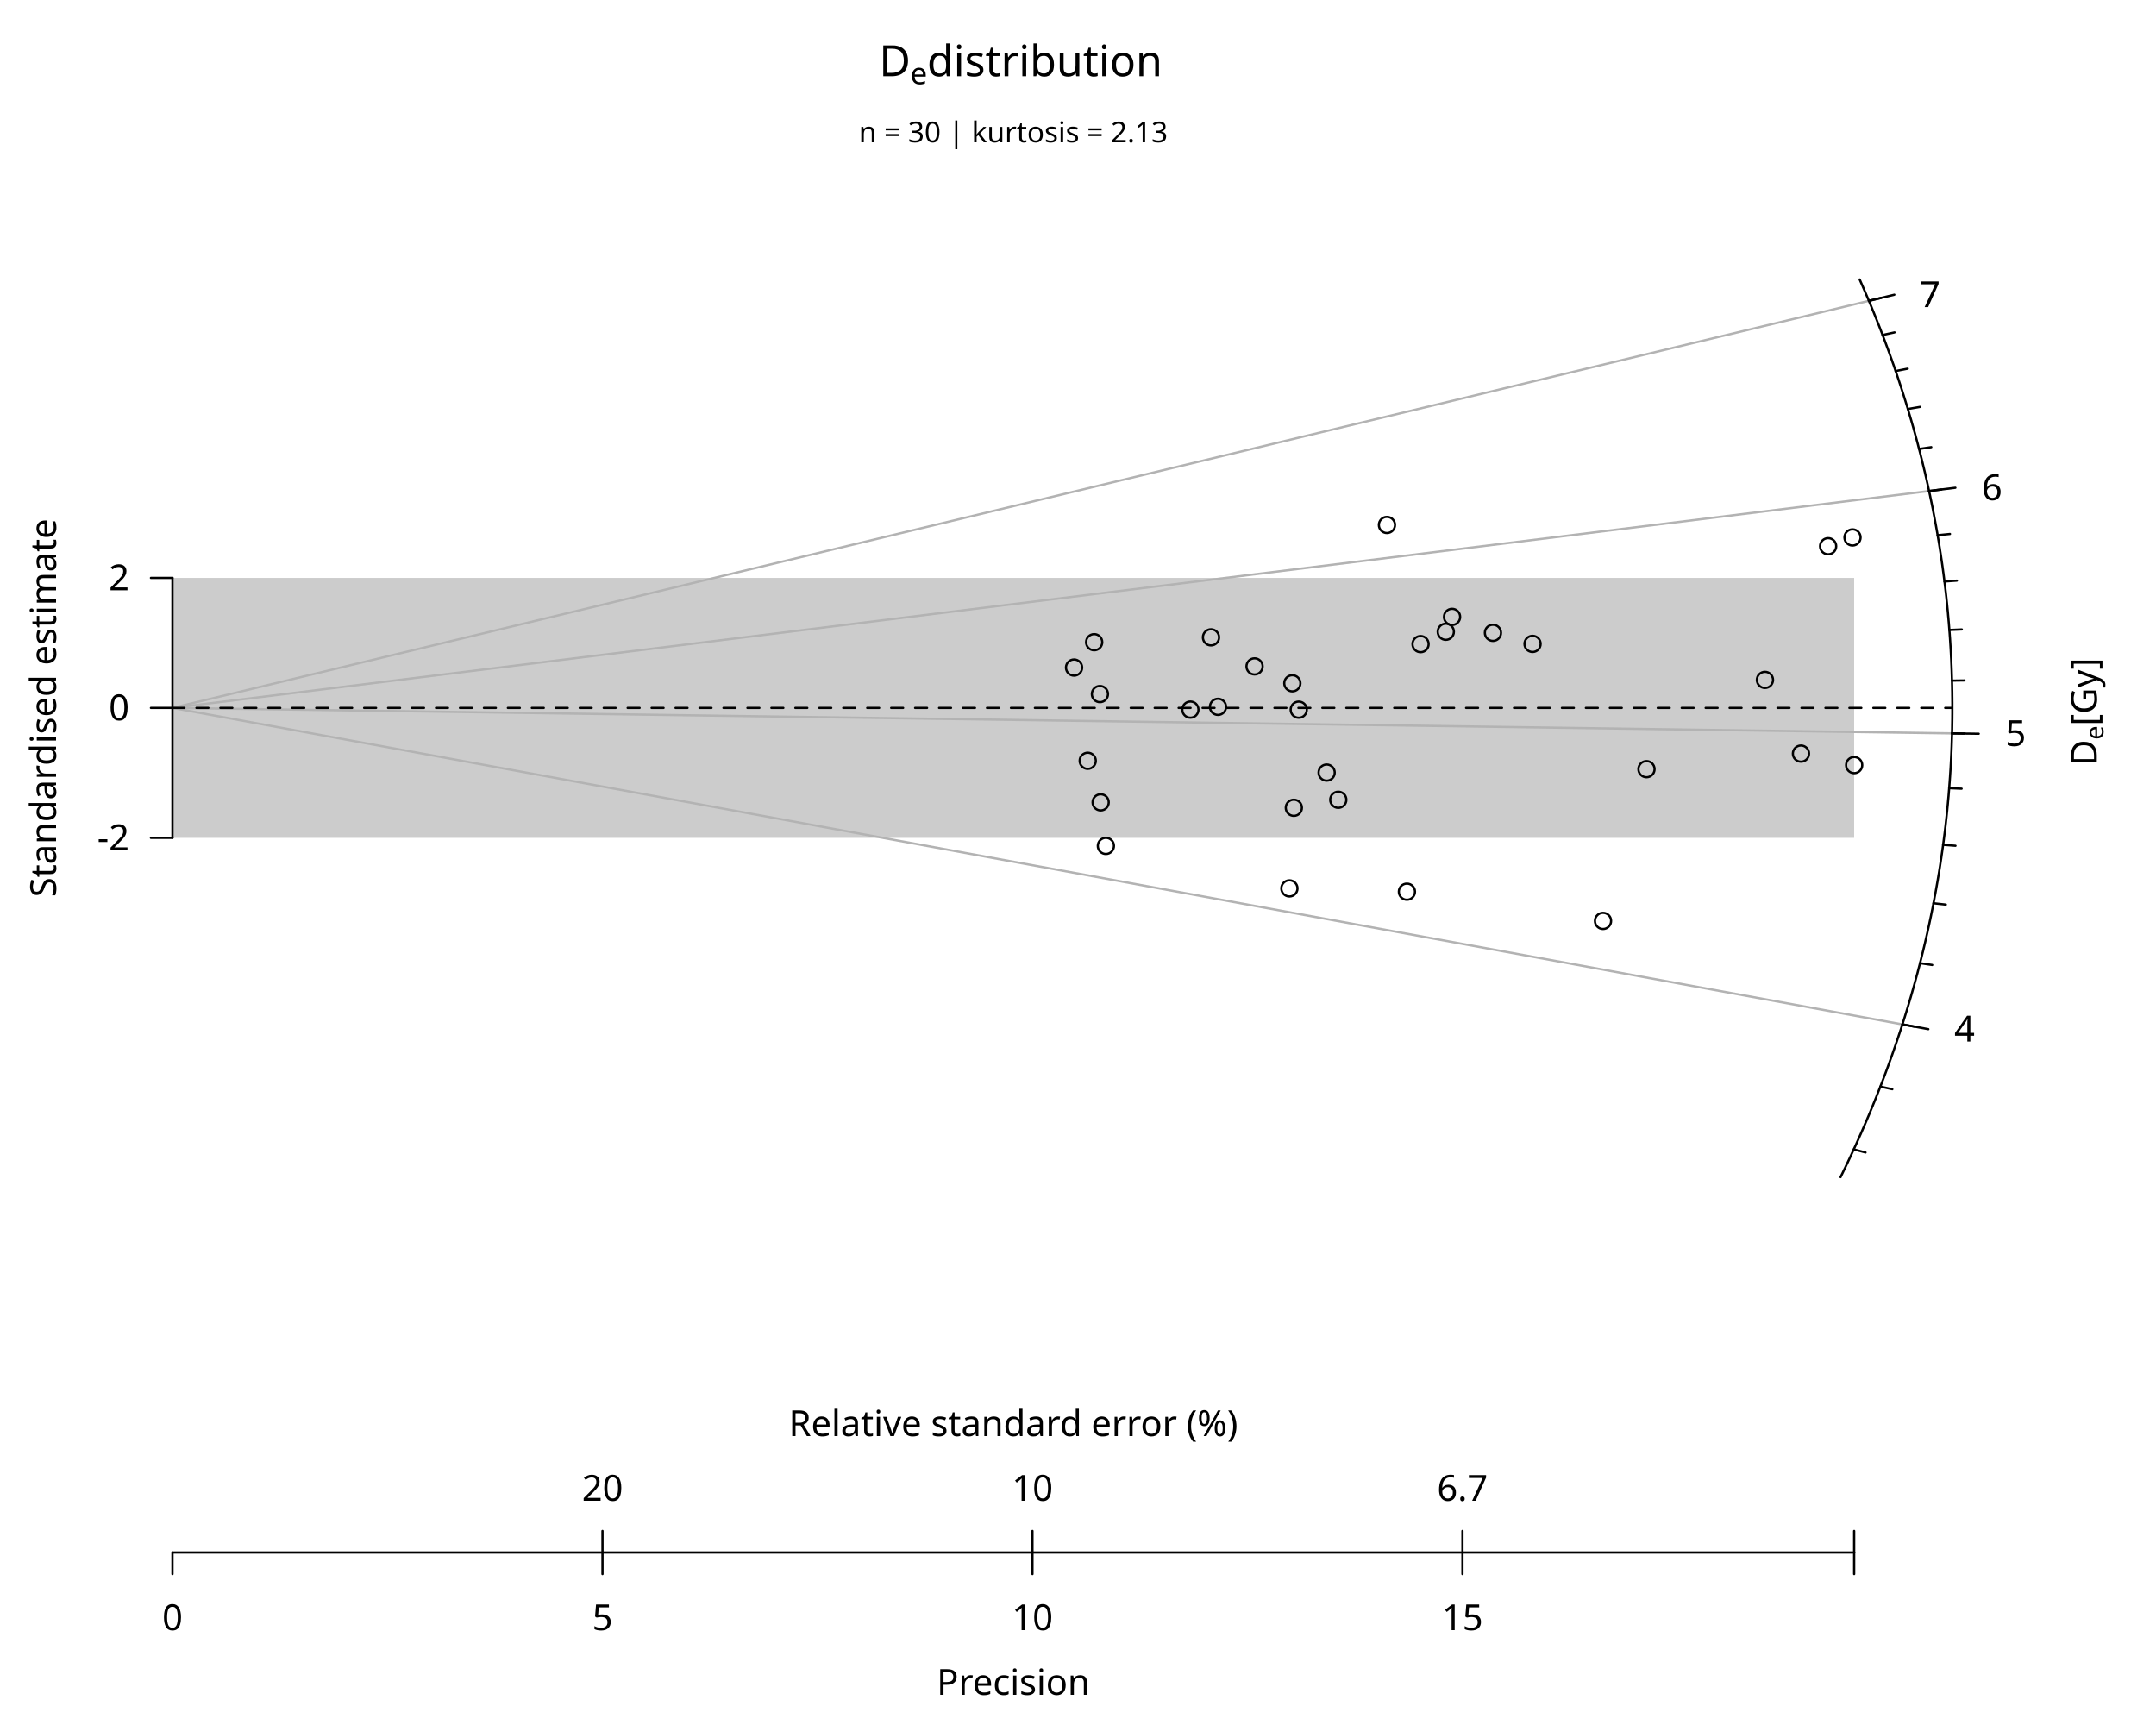
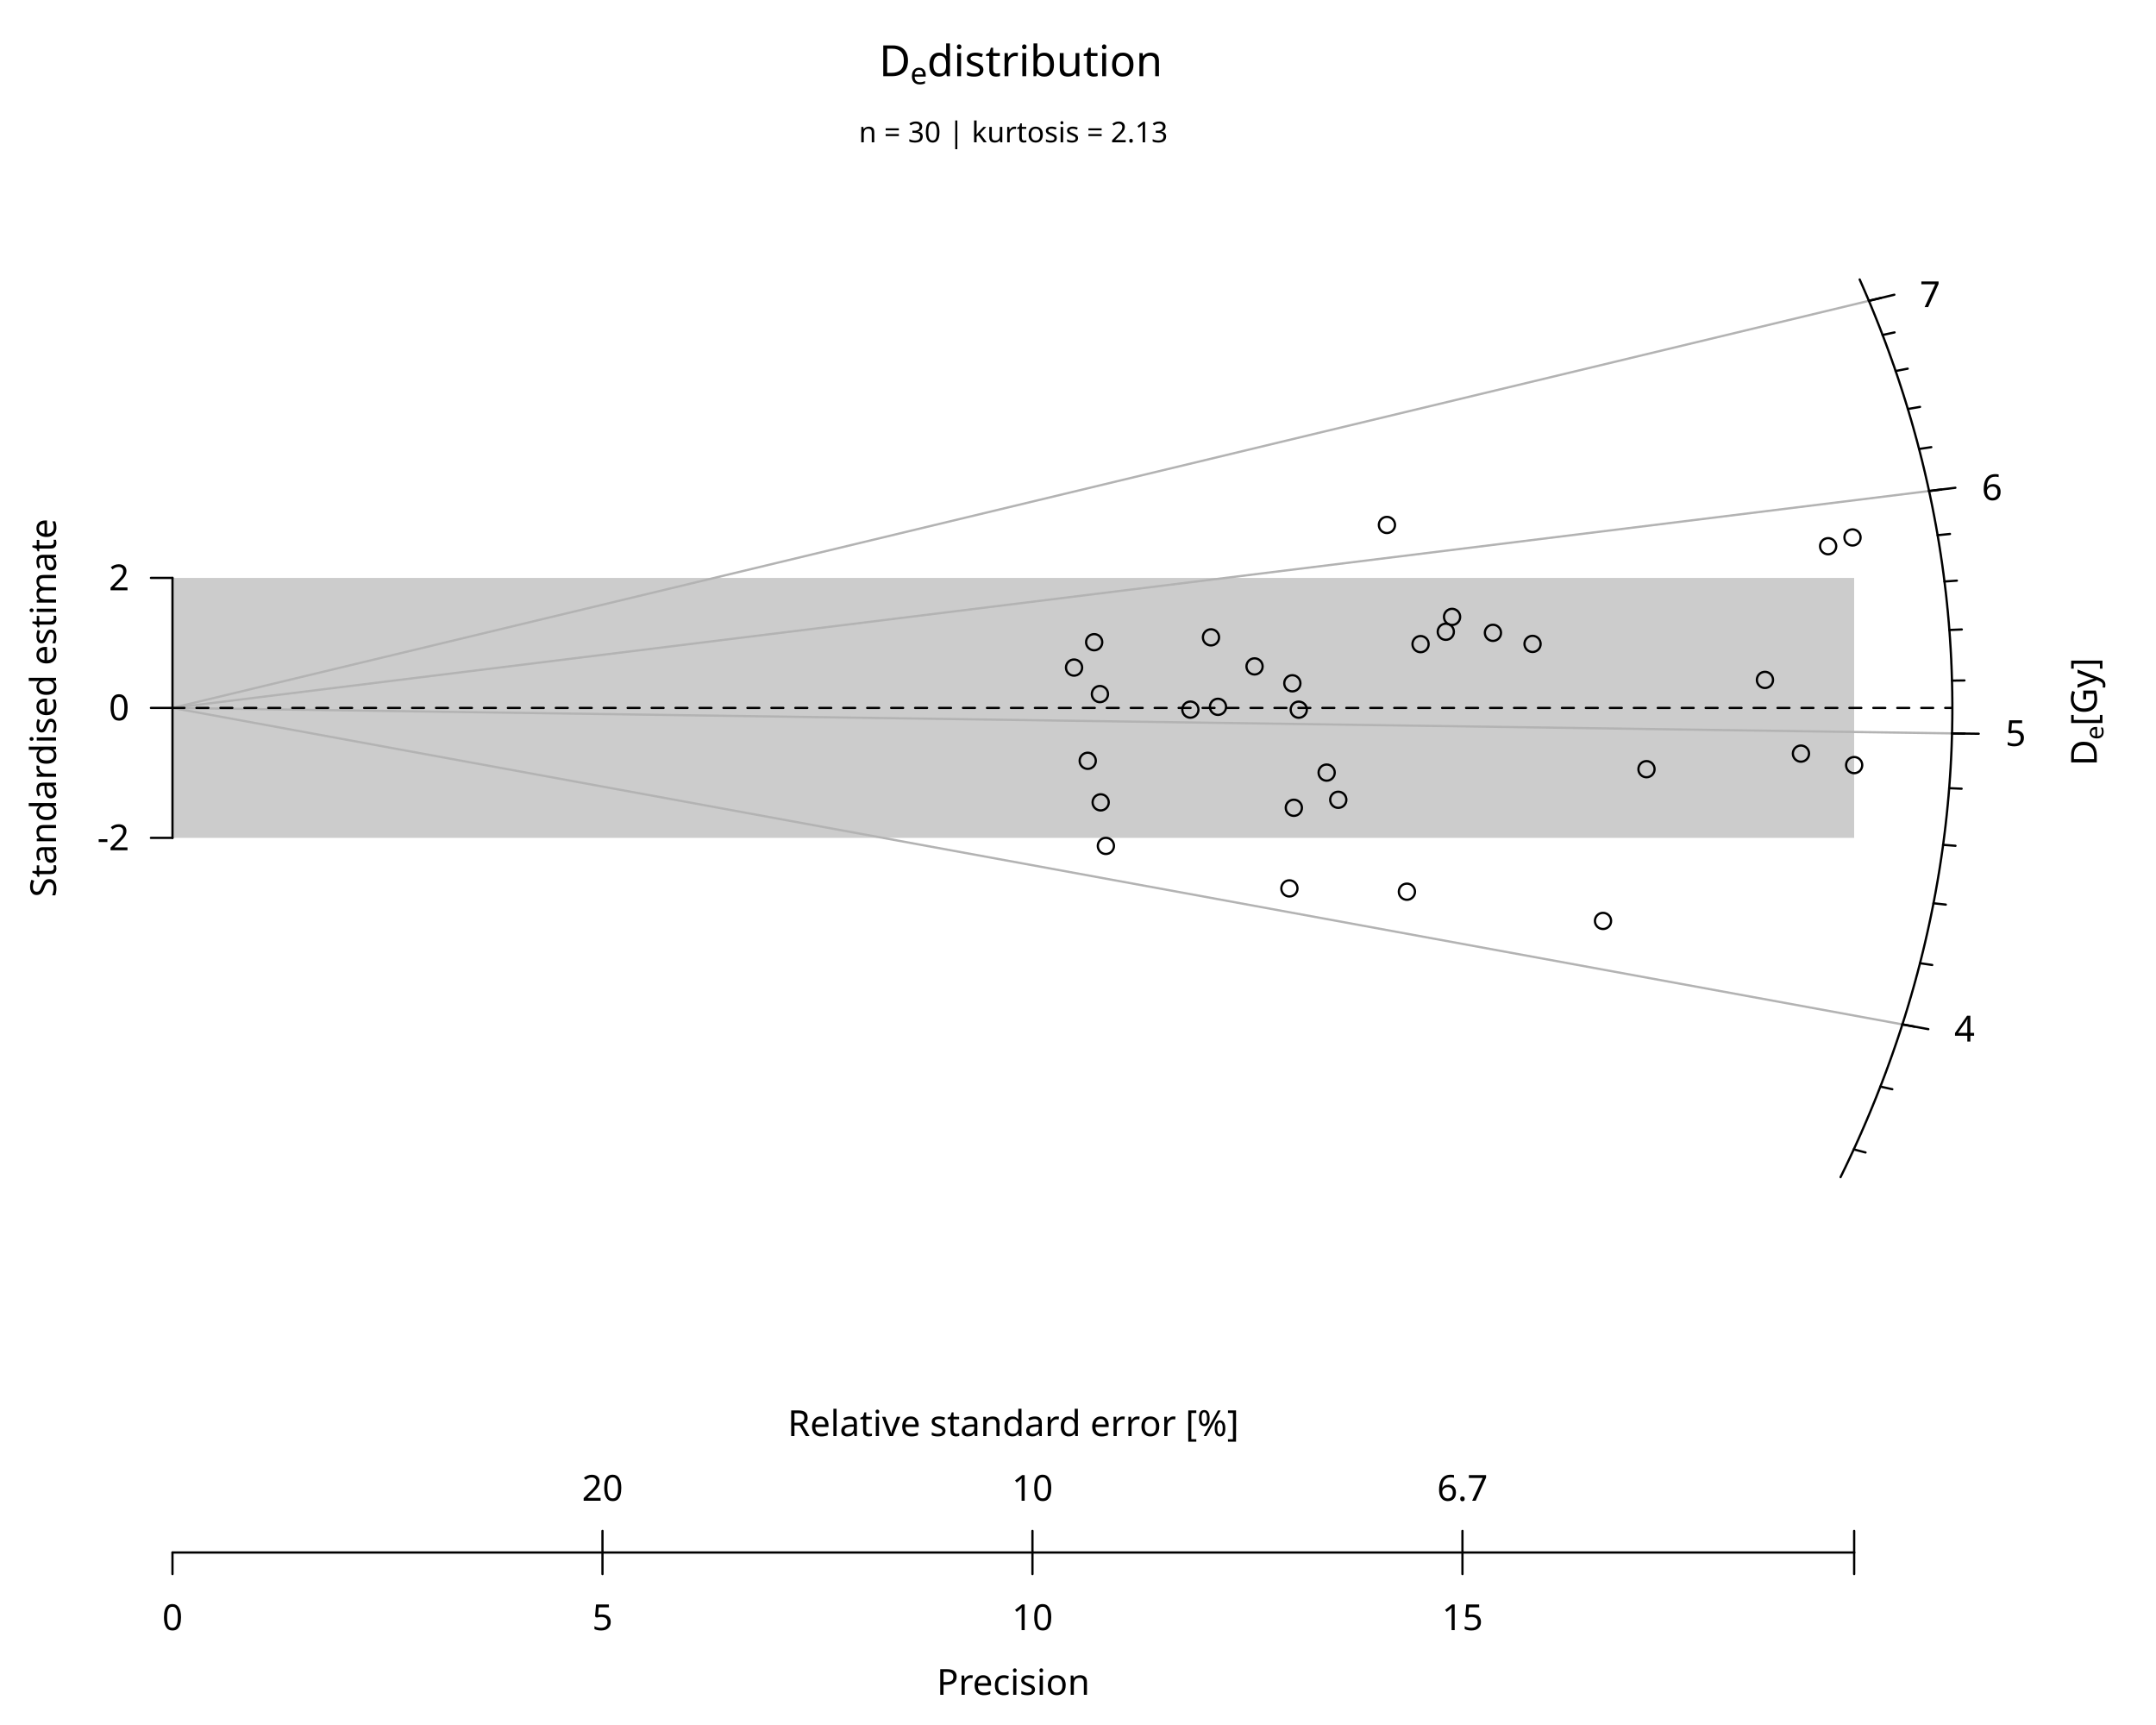
<svg xmlns="http://www.w3.org/2000/svg" class="svglite" data-engine-version="2.0" width="720.00pt" height="576.00pt" viewBox="0 0 720.00 576.00">
  <defs>
    <style type="text/css">
    .svglite line, .svglite polyline, .svglite polygon, .svglite path, .svglite rect, .svglite circle {
      fill: none;
      stroke: #000000;
      stroke-linecap: round;
      stroke-linejoin: round;
      stroke-miterlimit: 10.00;
    }
  </style>
  </defs>
  <rect width="100%" height="100%" style="stroke: none; fill: #FFFFFF;" />
  <defs>
    <clipPath id="cpMC4wMHw3MjAuMDB8MC4wMHw1NzYuMDA=">
      <rect x="0.00" y="0.00" width="720.00" height="576.00" />
    </clipPath>
  </defs>
  <g clip-path="url(#cpMC4wMHw3MjAuMDB8MC4wMHw1NzYuMDA=)">
    <text transform="translate(18.72,236.38) rotate(-90)" text-anchor="middle" style="font-size: 12.00px; font-family: sans;" textLength="119.42px" lengthAdjust="spacingAndGlyphs">Standardised estimate</text>
    <polygon points="57.60,279.78 57.60,192.97 619.20,192.97 619.20,279.78 " style="stroke-width: 0.75; stroke: none; fill: #CCCCCC;" />
    <polyline points="57.60,236.38 635.30,342.06 " style="stroke-width: 0.75; stroke: #B3B3B3;" />
    <polyline points="57.60,236.38 651.89,244.89 " style="stroke-width: 0.75; stroke: #B3B3B3;" />
    <polyline points="57.60,236.38 644.21,163.96 " style="stroke-width: 0.75; stroke: #B3B3B3;" />
    <polyline points="57.60,236.38 624.12,100.45 " style="stroke-width: 0.75; stroke: #B3B3B3;" />
    <polyline points="57.60,236.38 651.99,236.38 " style="stroke-width: 0.75; stroke-dasharray: 4.00,4.00;" />
    <polygon points="614.66,393.06 614.91,392.53 615.17,392.01 615.43,391.48 615.68,390.95 615.94,390.42 616.20,389.90 616.45,389.37 616.70,388.84 616.96,388.30 617.21,387.77 617.46,387.24 617.71,386.71 617.96,386.17 618.21,385.64 618.46,385.10 618.71,384.57 618.96,384.03 619.20,383.49 619.45,382.96 619.70,382.42 619.94,381.88 620.18,381.34 620.43,380.80 620.67,380.26 620.91,379.71 621.15,379.17 621.40,378.63 621.64,378.08 621.87,377.54 622.11,376.99 622.35,376.44 622.59,375.90 622.82,375.35 623.06,374.80 623.30,374.25 623.53,373.70 623.76,373.15 624.00,372.60 624.23,372.05 624.46,371.50 624.69,370.94 624.92,370.39 625.15,369.83 625.38,369.28 625.60,368.72 625.83,368.17 626.06,367.61 626.28,367.05 626.51,366.49 626.73,365.93 626.95,365.37 627.17,364.81 627.39,364.25 627.61,363.69 627.83,363.13 628.05,362.56 628.27,362.00 628.49,361.44 628.70,360.87 628.92,360.30 629.13,359.74 629.35,359.17 629.56,358.60 629.77,358.04 629.98,357.47 630.19,356.90 630.40,356.33 630.61,355.76 630.82,355.18 631.03,354.61 631.23,354.04 631.44,353.47 631.64,352.89 631.85,352.32 632.05,351.74 632.25,351.17 632.45,350.59 632.65,350.01 632.85,349.44 633.05,348.86 633.25,348.28 633.45,347.70 633.64,347.12 633.84,346.54 634.03,345.96 634.22,345.38 634.42,344.79 634.61,344.21 634.80,343.63 634.99,343.04 635.18,342.46 635.36,341.87 635.55,341.29 635.74,340.70 635.92,340.12 636.11,339.53 636.29,338.94 636.47,338.35 636.65,337.76 636.83,337.17 637.01,336.58 637.19,335.99 637.37,335.40 637.54,334.81 637.72,334.22 637.89,333.62 638.07,333.03 638.24,332.44 638.41,331.84 638.58,331.25 638.75,330.65 638.92,330.05 639.09,329.46 639.26,328.86 639.42,328.26 639.59,327.66 639.75,327.07 639.91,326.47 640.07,325.87 640.24,325.27 640.40,324.67 640.55,324.07 640.71,323.46 640.87,322.86 641.03,322.26 641.18,321.66 641.33,321.05 641.49,320.45 641.64,319.84 641.79,319.24 641.94,318.63 642.09,318.03 642.24,317.42 642.38,316.81 642.53,316.21 642.67,315.60 642.82,314.99 642.96,314.38 643.10,313.77 643.24,313.16 643.38,312.55 643.52,311.94 643.66,311.33 643.79,310.72 643.93,310.11 644.06,309.50 644.20,308.89 644.33,308.27 644.46,307.66 644.59,307.05 644.72,306.43 644.85,305.82 644.97,305.20 645.10,304.59 645.22,303.97 645.35,303.35 645.47,302.74 645.59,302.12 645.71,301.50 645.83,300.89 645.95,300.27 646.06,299.65 646.18,299.03 646.30,298.41 646.41,297.79 646.52,297.17 646.63,296.55 646.74,295.93 646.85,295.31 646.96,294.69 647.07,294.07 647.17,293.45 647.28,292.82 647.38,292.20 647.49,291.58 647.59,290.95 647.69,290.33 647.79,289.71 647.89,289.08 647.98,288.46 648.08,287.83 648.17,287.21 648.27,286.58 648.36,285.96 648.45,285.33 648.54,284.71 648.63,284.08 648.72,283.45 648.81,282.82 648.89,282.20 648.98,281.57 649.06,280.94 649.14,280.31 649.22,279.69 649.30,279.06 649.38,278.43 649.46,277.80 649.54,277.17 649.61,276.54 649.69,275.91 649.76,275.28 649.83,274.65 649.90,274.02 649.97,273.39 650.04,272.76 650.11,272.12 650.17,271.49 650.24,270.86 650.30,270.23 650.36,269.60 650.43,268.96 650.49,268.33 650.54,267.70 650.60,267.07 650.66,266.43 650.72,265.80 650.77,265.17 650.82,264.53 650.87,263.90 650.93,263.27 650.98,262.63 651.02,262.00 651.07,261.36 651.12,260.73 651.16,260.09 651.21,259.46 651.25,258.82 651.29,258.19 651.33,257.55 651.37,256.92 651.41,256.28 651.44,255.65 651.48,255.01 651.51,254.37 651.55,253.74 651.58,253.10 651.61,252.47 651.64,251.83 651.67,251.19 651.70,250.56 651.72,249.92 651.75,249.28 651.77,248.65 651.79,248.01 651.81,247.37 651.83,246.74 651.85,246.10 651.87,245.46 651.89,244.83 651.90,244.19 651.92,243.55 651.93,242.91 651.94,242.28 651.95,241.64 651.96,241.00 651.97,240.36 651.98,239.73 651.98,239.09 651.99,238.45 651.99,237.81 651.99,237.18 651.99,236.54 651.99,235.90 651.99,235.26 651.99,234.63 651.98,233.99 651.98,233.35 651.97,232.71 651.96,232.08 651.96,231.44 651.95,230.80 651.93,230.17 651.92,229.53 651.91,228.89 651.89,228.25 651.88,227.62 651.86,226.98 651.84,226.34 651.82,225.71 651.80,225.07 651.78,224.43 651.76,223.80 651.73,223.16 651.71,222.52 651.68,221.89 651.65,221.25 651.63,220.61 651.60,219.98 651.56,219.34 651.53,218.70 651.50,218.07 651.46,217.43 651.43,216.80 651.39,216.16 651.35,215.53 651.31,214.89 651.27,214.25 651.23,213.62 651.19,212.98 651.14,212.35 651.10,211.72 651.05,211.08 651.00,210.45 650.95,209.81 650.90,209.18 650.85,208.54 650.80,207.91 650.74,207.28 650.69,206.64 650.63,206.01 650.57,205.38 650.52,204.74 650.46,204.11 650.40,203.48 650.33,202.85 650.27,202.22 650.21,201.58 650.14,200.95 650.07,200.32 650.01,199.69 649.94,199.06 649.87,198.43 649.80,197.80 649.72,197.17 649.65,196.54 649.57,195.91 649.50,195.28 649.42,194.65 649.34,194.02 649.26,193.39 649.18,192.76 649.10,192.13 649.02,191.50 648.93,190.88 648.85,190.25 648.76,189.62 648.68,188.99 648.59,188.37 648.50,187.74 648.41,187.12 648.31,186.49 648.22,185.86 648.13,185.24 648.03,184.61 647.93,183.99 647.84,183.36 647.74,182.74 647.64,182.12 647.54,181.49 647.44,180.87 647.33,180.25 647.23,179.63 647.12,179.00 647.02,178.38 646.91,177.76 646.80,177.14 646.69,176.52 646.58,175.90 646.47,175.28 646.35,174.66 646.24,174.04 646.12,173.42 646.01,172.80 645.89,172.18 645.77,171.57 645.65,170.95 645.53,170.33 645.41,169.71 645.29,169.10 645.16,168.48 645.04,167.87 644.91,167.25 644.78,166.64 644.65,166.02 644.53,165.41 644.39,164.79 644.26,164.18 644.13,163.57 644.00,162.96 643.86,162.34 643.73,161.73 643.59,161.12 643.45,160.51 643.31,159.90 643.17,159.29 643.03,158.68 642.89,158.07 642.75,157.46 642.60,156.86 642.46,156.25 642.31,155.64 642.16,155.04 642.02,154.43 641.87,153.82 641.72,153.22 641.56,152.61 641.41,152.01 641.26,151.41 641.10,150.80 640.95,150.20 640.79,149.60 640.63,149.00 640.48,148.39 640.32,147.79 640.16,147.19 640.00,146.59 639.83,145.99 639.67,145.39 639.51,144.80 639.34,144.20 639.17,143.60 639.01,143.00 638.84,142.41 638.67,141.81 638.50,141.22 638.33,140.62 638.16,140.03 637.98,139.43 637.81,138.84 637.63,138.25 637.46,137.66 637.28,137.06 637.10,136.47 636.92,135.88 636.74,135.29 636.56,134.70 636.38,134.11 636.20,133.53 636.01,132.94 635.83,132.35 635.65,131.76 635.46,131.18 635.27,130.59 635.08,130.01 634.89,129.42 634.70,128.84 634.51,128.26 634.32,127.67 634.13,127.09 633.94,126.51 633.74,125.93 633.55,125.35 633.35,124.77 633.15,124.19 632.95,123.61 632.76,123.03 632.56,122.46 632.36,121.88 632.15,121.31 631.95,120.73 631.75,120.15 631.54,119.58 631.34,119.01 631.13,118.43 630.93,117.86 630.72,117.29 630.51,116.72 630.30,116.15 630.09,115.58 629.88,115.01 629.67,114.44 629.46,113.87 629.24,113.30 629.03,112.74 628.81,112.17 628.60,111.61 628.38,111.04 628.16,110.48 627.95,109.91 627.73,109.35 627.51,108.79 627.29,108.23 627.06,107.67 626.84,107.11 626.62,106.55 626.39,105.99 626.17,105.43 625.94,104.87 625.72,104.31 625.49,103.76 625.26,103.20 625.04,102.65 624.81,102.09 624.58,101.54 624.35,100.99 624.11,100.43 623.88,99.88 623.65,99.33 623.41,98.78 623.18,98.23 622.94,97.68 622.71,97.14 622.47,96.59 622.23,96.04 622.00,95.50 621.76,94.95 621.52,94.41 621.28,93.86 621.04,93.32 1180.80,93.32 1180.80,393.06 " style="stroke-width: 0.75; stroke: none; fill: #FFFFFF;" />
    <text x="293.58" y="25.44" style="font-size: 14.40px; font-family: sans;" textLength="10.40px" lengthAdjust="spacingAndGlyphs">D</text>
    <text x="303.98" y="28.10" style="font-size: 10.08px; font-family: sans;" textLength="5.61px" lengthAdjust="spacingAndGlyphs">e</text>
    <text x="309.59" y="25.44" style="font-size: 14.40px; font-family: sans;" textLength="73.64px" lengthAdjust="spacingAndGlyphs"> distribution</text>
    <line x1="57.60" y1="518.40" x2="488.39" y2="518.40" style="stroke-width: 0.75;" />
    <line x1="57.60" y1="518.40" x2="57.60" y2="525.60" style="stroke-width: 0.75;" />
    <line x1="201.20" y1="518.40" x2="201.20" y2="525.60" style="stroke-width: 0.75;" />
    <line x1="344.79" y1="518.40" x2="344.79" y2="525.60" style="stroke-width: 0.75;" />
    <line x1="488.39" y1="518.40" x2="488.39" y2="525.60" style="stroke-width: 0.75;" />
    <text x="57.60" y="544.32" text-anchor="middle" style="font-size: 12.00px; font-family: sans;" textLength="6.67px" lengthAdjust="spacingAndGlyphs">0</text>
    <text x="201.20" y="544.32" text-anchor="middle" style="font-size: 12.00px; font-family: sans;" textLength="6.67px" lengthAdjust="spacingAndGlyphs">5</text>
    <text x="344.79" y="544.32" text-anchor="middle" style="font-size: 12.00px; font-family: sans;" textLength="13.35px" lengthAdjust="spacingAndGlyphs">10</text>
    <text x="488.39" y="544.32" text-anchor="middle" style="font-size: 12.00px; font-family: sans;" textLength="13.35px" lengthAdjust="spacingAndGlyphs">15</text>
    <polyline points="488.39,518.40 619.20,518.40 " style="stroke-width: 0.75;" />
    <line x1="619.20" y1="518.40" x2="619.20" y2="511.20" style="stroke-width: 0.75;" />
    <line x1="619.20" y1="518.40" x2="619.20" y2="525.60" style="stroke-width: 0.75;" />
-     <text x="338.40" y="479.52" text-anchor="middle" style="font-size: 12.00px; font-family: sans;" textLength="144.06px" lengthAdjust="spacingAndGlyphs">Relative standard error (%)</text>
+     <text x="338.40" y="479.52" text-anchor="middle" style="font-size: 12.00px; font-family: sans;" textLength="142.74px" lengthAdjust="spacingAndGlyphs">Relative standard error [%]</text>
    <text x="338.40" y="565.92" text-anchor="middle" style="font-size: 12.00px; font-family: sans;" textLength="49.36px" lengthAdjust="spacingAndGlyphs">Precision</text>
    <line x1="201.20" y1="518.40" x2="201.20" y2="511.20" style="stroke-width: 0.75;" />
    <line x1="344.79" y1="518.40" x2="344.79" y2="511.20" style="stroke-width: 0.75;" />
    <line x1="488.39" y1="518.40" x2="488.39" y2="511.20" style="stroke-width: 0.75;" />
    <text x="201.20" y="501.12" text-anchor="middle" style="font-size: 12.00px; font-family: sans;" textLength="13.35px" lengthAdjust="spacingAndGlyphs">20</text>
    <text x="344.79" y="501.12" text-anchor="middle" style="font-size: 12.00px; font-family: sans;" textLength="13.35px" lengthAdjust="spacingAndGlyphs">10</text>
    <text x="488.39" y="501.12" text-anchor="middle" style="font-size: 12.00px; font-family: sans;" textLength="16.68px" lengthAdjust="spacingAndGlyphs">6.7</text>
    <polyline points="619.07,383.79 623.00,384.83 " style="stroke-width: 0.75;" />
    <polyline points="627.95,362.82 631.94,363.71 " style="stroke-width: 0.75;" />
    <polyline points="635.30,342.06 639.35,342.80 " style="stroke-width: 0.75;" />
    <polyline points="641.19,321.62 645.27,322.22 " style="stroke-width: 0.75;" />
    <polyline points="645.69,301.61 649.81,302.06 " style="stroke-width: 0.75;" />
    <polyline points="648.90,282.10 653.04,282.42 " style="stroke-width: 0.75;" />
    <polyline points="650.93,263.18 655.09,263.36 " style="stroke-width: 0.75;" />
    <polyline points="651.89,244.89 656.05,244.95 " style="stroke-width: 0.75;" />
    <polyline points="651.87,227.27 656.03,227.21 " style="stroke-width: 0.75;" />
    <polyline points="650.99,210.36 655.15,210.18 " style="stroke-width: 0.75;" />
    <polyline points="649.36,194.17 653.50,193.88 " style="stroke-width: 0.75;" />
    <polyline points="647.07,178.71 651.20,178.30 " style="stroke-width: 0.75;" />
    <polyline points="644.21,163.96 648.32,163.45 " style="stroke-width: 0.75;" />
    <polyline points="640.88,149.92 644.96,149.31 " style="stroke-width: 0.75;" />
    <polyline points="637.13,136.57 641.19,135.87 " style="stroke-width: 0.75;" />
    <polyline points="633.05,123.89 637.08,123.10 " style="stroke-width: 0.75;" />
    <polyline points="628.69,111.86 632.69,110.99 " style="stroke-width: 0.75;" />
    <polyline points="624.12,100.45 628.08,99.50 " style="stroke-width: 0.75;" />
    <polyline points="635.30,342.06 643.97,343.65 " style="stroke-width: 0.75;" />
    <polyline points="651.89,244.89 660.80,245.01 " style="stroke-width: 0.75;" />
    <polyline points="644.21,163.96 653.01,162.87 " style="stroke-width: 0.75;" />
    <polyline points="624.12,100.45 632.62,98.41 " style="stroke-width: 0.75;" />
    <polyline points="614.66,393.06 614.91,392.53 615.17,392.01 615.43,391.48 615.68,390.95 615.94,390.42 616.20,389.90 616.45,389.37 616.70,388.84 616.96,388.30 617.21,387.77 617.46,387.24 617.71,386.71 617.96,386.17 618.21,385.64 618.46,385.10 618.71,384.57 618.96,384.03 619.20,383.49 619.45,382.96 619.70,382.42 619.94,381.88 620.18,381.34 620.43,380.80 620.67,380.26 620.91,379.71 621.15,379.17 621.40,378.63 621.64,378.08 621.87,377.54 622.11,376.99 622.35,376.44 622.59,375.90 622.82,375.35 623.06,374.80 623.30,374.25 623.53,373.70 623.76,373.15 624.00,372.60 624.23,372.05 624.46,371.50 624.69,370.94 624.92,370.39 625.15,369.83 625.38,369.28 625.60,368.72 625.83,368.17 626.06,367.61 626.28,367.05 626.51,366.49 626.73,365.93 626.95,365.37 627.17,364.81 627.39,364.25 627.61,363.69 627.83,363.13 628.05,362.56 628.27,362.00 628.49,361.44 628.70,360.87 628.92,360.30 629.13,359.74 629.35,359.17 629.56,358.60 629.77,358.04 629.98,357.47 630.19,356.90 630.40,356.33 630.61,355.76 630.82,355.18 631.03,354.61 631.23,354.04 631.44,353.47 631.64,352.89 631.85,352.32 632.05,351.74 632.25,351.17 632.45,350.59 632.65,350.01 632.85,349.44 633.05,348.86 633.25,348.28 633.45,347.70 633.64,347.12 633.84,346.54 634.03,345.96 634.22,345.38 634.42,344.79 634.61,344.21 634.80,343.63 634.99,343.04 635.18,342.46 635.36,341.87 635.55,341.29 635.74,340.70 635.92,340.12 636.11,339.53 636.29,338.94 636.47,338.35 636.65,337.76 636.83,337.17 637.01,336.58 637.19,335.99 637.37,335.40 637.54,334.81 637.72,334.22 637.89,333.62 638.07,333.03 638.24,332.44 638.41,331.84 638.58,331.25 638.75,330.65 638.92,330.05 639.09,329.46 639.26,328.86 639.42,328.26 639.59,327.66 639.75,327.07 639.91,326.47 640.07,325.87 640.24,325.27 640.40,324.67 640.55,324.07 640.71,323.46 640.87,322.86 641.03,322.26 641.18,321.66 641.33,321.05 641.49,320.45 641.64,319.84 641.79,319.24 641.94,318.63 642.09,318.03 642.24,317.42 642.38,316.81 642.53,316.21 642.67,315.60 642.82,314.99 642.96,314.38 643.10,313.77 643.24,313.16 643.38,312.55 643.52,311.94 643.66,311.33 643.79,310.72 643.93,310.11 644.06,309.50 644.20,308.89 644.33,308.27 644.46,307.66 644.59,307.05 644.72,306.43 644.85,305.82 644.97,305.20 645.10,304.59 645.22,303.97 645.35,303.35 645.47,302.74 645.59,302.12 645.71,301.50 645.83,300.89 645.95,300.27 646.06,299.65 646.18,299.03 646.30,298.41 646.41,297.79 646.52,297.17 646.63,296.55 646.74,295.93 646.85,295.31 646.96,294.69 647.07,294.07 647.17,293.45 647.28,292.82 647.38,292.20 647.49,291.58 647.59,290.95 647.69,290.33 647.79,289.71 647.89,289.08 647.98,288.46 648.08,287.83 648.17,287.21 648.27,286.58 648.36,285.96 648.45,285.33 648.54,284.71 648.63,284.08 648.72,283.45 648.81,282.82 648.89,282.20 648.98,281.57 649.06,280.94 649.14,280.31 649.22,279.69 649.30,279.06 649.38,278.43 649.46,277.80 649.54,277.17 649.61,276.54 649.69,275.91 649.76,275.28 649.83,274.65 649.90,274.02 649.97,273.39 650.04,272.76 650.11,272.12 650.17,271.49 650.24,270.86 650.30,270.23 650.36,269.60 650.43,268.96 650.49,268.33 650.54,267.70 650.60,267.07 650.66,266.43 650.72,265.80 650.77,265.17 650.82,264.53 650.87,263.90 650.93,263.27 650.98,262.63 651.02,262.00 651.07,261.36 651.12,260.73 651.16,260.09 651.21,259.46 651.25,258.82 651.29,258.19 651.33,257.55 651.37,256.92 651.41,256.28 651.44,255.65 651.48,255.01 651.51,254.37 651.55,253.74 651.58,253.10 651.61,252.47 651.64,251.83 651.67,251.19 651.70,250.56 651.72,249.92 651.75,249.28 651.77,248.65 651.79,248.01 651.81,247.37 651.83,246.74 651.85,246.10 651.87,245.46 651.89,244.83 651.90,244.19 651.92,243.55 651.93,242.91 651.94,242.28 651.95,241.64 651.96,241.00 651.97,240.36 651.98,239.73 651.98,239.09 651.99,238.45 651.99,237.81 651.99,237.18 651.99,236.54 651.99,235.90 651.99,235.26 651.99,234.63 651.98,233.99 651.98,233.35 651.97,232.71 651.96,232.08 651.96,231.44 651.95,230.80 651.93,230.17 651.92,229.53 651.91,228.89 651.89,228.25 651.88,227.62 651.86,226.98 651.84,226.34 651.82,225.71 651.80,225.07 651.78,224.43 651.76,223.80 651.73,223.16 651.71,222.52 651.68,221.89 651.65,221.25 651.63,220.61 651.60,219.98 651.56,219.34 651.53,218.70 651.50,218.07 651.46,217.43 651.43,216.80 651.39,216.16 651.35,215.53 651.31,214.89 651.27,214.25 651.23,213.62 651.19,212.98 651.14,212.35 651.10,211.72 651.05,211.08 651.00,210.45 650.95,209.81 650.90,209.18 650.85,208.54 650.80,207.91 650.74,207.28 650.69,206.64 650.63,206.01 650.57,205.38 650.52,204.74 650.46,204.11 650.40,203.48 650.33,202.85 650.27,202.22 650.21,201.58 650.14,200.95 650.07,200.32 650.01,199.69 649.94,199.06 649.87,198.43 649.80,197.80 649.72,197.17 649.65,196.54 649.57,195.91 649.50,195.28 649.42,194.65 649.34,194.02 649.26,193.39 649.18,192.76 649.10,192.13 649.02,191.50 648.93,190.88 648.85,190.25 648.76,189.62 648.68,188.99 648.59,188.37 648.50,187.74 648.41,187.12 648.31,186.49 648.22,185.86 648.13,185.24 648.03,184.61 647.93,183.99 647.84,183.36 647.74,182.74 647.64,182.12 647.54,181.49 647.44,180.87 647.33,180.25 647.23,179.63 647.12,179.00 647.02,178.38 646.91,177.76 646.80,177.14 646.69,176.52 646.58,175.90 646.47,175.28 646.35,174.66 646.24,174.04 646.12,173.42 646.01,172.80 645.89,172.18 645.77,171.57 645.65,170.95 645.53,170.33 645.41,169.71 645.29,169.10 645.16,168.48 645.04,167.87 644.91,167.25 644.78,166.64 644.65,166.02 644.53,165.41 644.39,164.79 644.26,164.18 644.13,163.57 644.00,162.96 643.86,162.34 643.73,161.73 643.59,161.12 643.45,160.51 643.31,159.90 643.17,159.29 643.03,158.68 642.89,158.07 642.75,157.46 642.60,156.86 642.46,156.25 642.31,155.64 642.16,155.04 642.02,154.43 641.87,153.82 641.72,153.22 641.56,152.61 641.41,152.01 641.26,151.41 641.10,150.80 640.95,150.20 640.79,149.60 640.63,149.00 640.48,148.39 640.32,147.79 640.16,147.19 640.00,146.59 639.83,145.99 639.67,145.39 639.51,144.80 639.34,144.20 639.17,143.60 639.01,143.00 638.84,142.41 638.67,141.81 638.50,141.22 638.33,140.62 638.16,140.03 637.98,139.43 637.81,138.84 637.63,138.25 637.46,137.66 637.28,137.06 637.10,136.47 636.92,135.88 636.74,135.29 636.56,134.70 636.38,134.11 636.20,133.53 636.01,132.94 635.83,132.35 635.65,131.76 635.46,131.18 635.27,130.59 635.08,130.01 634.89,129.42 634.70,128.84 634.51,128.26 634.32,127.67 634.13,127.09 633.94,126.51 633.74,125.93 633.55,125.35 633.35,124.77 633.15,124.19 632.95,123.61 632.76,123.03 632.56,122.46 632.36,121.88 632.15,121.31 631.95,120.73 631.75,120.15 631.54,119.58 631.34,119.01 631.13,118.43 630.93,117.86 630.72,117.29 630.51,116.72 630.30,116.15 630.09,115.58 629.88,115.01 629.67,114.44 629.46,113.87 629.24,113.30 629.03,112.74 628.81,112.17 628.60,111.61 628.38,111.04 628.16,110.48 627.95,109.91 627.73,109.35 627.51,108.79 627.29,108.23 627.06,107.67 626.84,107.11 626.62,106.55 626.39,105.99 626.17,105.43 625.94,104.87 625.72,104.31 625.49,103.76 625.26,103.20 625.04,102.65 624.81,102.09 624.58,101.54 624.35,100.99 624.11,100.43 623.88,99.88 623.65,99.33 623.41,98.78 623.18,98.23 622.94,97.68 622.71,97.14 622.47,96.59 622.23,96.04 622.00,95.50 621.76,94.95 621.52,94.41 621.28,93.86 621.04,93.32 " style="stroke-width: 0.75;" />
    <text x="652.63" y="347.78" style="font-size: 12.00px; font-family: sans;" textLength="6.67px" lengthAdjust="spacingAndGlyphs">4</text>
    <text x="669.71" y="249.09" style="font-size: 12.00px; font-family: sans;" textLength="6.67px" lengthAdjust="spacingAndGlyphs">5</text>
    <text x="661.81" y="167.00" style="font-size: 12.00px; font-family: sans;" textLength="6.67px" lengthAdjust="spacingAndGlyphs">6</text>
    <text x="641.11" y="102.54" style="font-size: 12.00px; font-family: sans;" textLength="6.67px" lengthAdjust="spacingAndGlyphs">7</text>
    <text transform="translate(700.23,255.72) rotate(-90)" style="font-size: 12.00px; font-family: sans;" textLength="8.67px" lengthAdjust="spacingAndGlyphs">D</text>
    <text transform="translate(702.45,247.05) rotate(-90)" style="font-size: 8.40px; font-family: sans;" textLength="4.67px" lengthAdjust="spacingAndGlyphs">e</text>
    <text transform="translate(700.23,242.38) rotate(-90)" style="font-size: 12.00px; font-family: sans;" textLength="25.34px" lengthAdjust="spacingAndGlyphs"> [Gy]</text>
    <circle cx="365.40" cy="214.44" r="2.70" style="stroke-width: 0.75;" />
    <circle cx="482.83" cy="210.95" r="2.70" style="stroke-width: 0.75;" />
    <circle cx="397.53" cy="236.95" r="2.70" style="stroke-width: 0.75;" />
    <circle cx="469.84" cy="297.75" r="2.70" style="stroke-width: 0.75;" />
    <circle cx="463.17" cy="175.29" r="2.70" style="stroke-width: 0.75;" />
    <circle cx="618.65" cy="179.46" r="2.70" style="stroke-width: 0.75;" />
    <circle cx="443.04" cy="257.98" r="2.70" style="stroke-width: 0.75;" />
    <circle cx="589.41" cy="227.03" r="2.70" style="stroke-width: 0.75;" />
    <circle cx="367.57" cy="267.92" r="2.70" style="stroke-width: 0.75;" />
    <circle cx="484.92" cy="205.99" r="2.70" style="stroke-width: 0.75;" />
    <circle cx="498.57" cy="211.31" r="2.70" style="stroke-width: 0.75;" />
    <circle cx="430.60" cy="296.65" r="2.70" style="stroke-width: 0.75;" />
    <circle cx="418.96" cy="222.52" r="2.70" style="stroke-width: 0.75;" />
    <circle cx="406.75" cy="236.02" r="2.70" style="stroke-width: 0.75;" />
    <circle cx="535.33" cy="307.51" r="2.70" style="stroke-width: 0.75;" />
    <circle cx="474.40" cy="215.08" r="2.70" style="stroke-width: 0.75;" />
    <circle cx="404.41" cy="212.82" r="2.70" style="stroke-width: 0.75;" />
    <circle cx="358.68" cy="222.91" r="2.70" style="stroke-width: 0.75;" />
    <circle cx="446.92" cy="267.06" r="2.70" style="stroke-width: 0.75;" />
    <circle cx="549.85" cy="256.84" r="2.70" style="stroke-width: 0.75;" />
    <circle cx="363.25" cy="254.04" r="2.70" style="stroke-width: 0.75;" />
    <circle cx="601.43" cy="251.64" r="2.70" style="stroke-width: 0.75;" />
    <circle cx="369.31" cy="282.46" r="2.70" style="stroke-width: 0.75;" />
    <circle cx="433.72" cy="236.97" r="2.70" style="stroke-width: 0.75;" />
    <circle cx="432.08" cy="269.73" r="2.70" style="stroke-width: 0.75;" />
    <circle cx="619.20" cy="255.48" r="2.70" style="stroke-width: 0.75;" />
    <circle cx="431.58" cy="228.16" r="2.70" style="stroke-width: 0.75;" />
    <circle cx="511.80" cy="215.01" r="2.70" style="stroke-width: 0.75;" />
    <circle cx="610.51" cy="182.39" r="2.70" style="stroke-width: 0.75;" />
    <circle cx="367.32" cy="231.76" r="2.70" style="stroke-width: 0.75;" />
    <line x1="57.60" y1="279.78" x2="57.60" y2="192.97" style="stroke-width: 0.75;" />
    <line x1="57.60" y1="279.78" x2="50.40" y2="279.78" style="stroke-width: 0.75;" />
    <line x1="57.60" y1="236.38" x2="50.40" y2="236.38" style="stroke-width: 0.75;" />
    <line x1="57.60" y1="192.97" x2="50.40" y2="192.97" style="stroke-width: 0.75;" />
    <text x="43.20" y="283.91" text-anchor="end" style="font-size: 12.00px; font-family: sans;" textLength="10.67px" lengthAdjust="spacingAndGlyphs">-2</text>
    <text x="43.20" y="240.51" text-anchor="end" style="font-size: 12.00px; font-family: sans;" textLength="6.67px" lengthAdjust="spacingAndGlyphs">0</text>
    <text x="43.20" y="197.10" text-anchor="end" style="font-size: 12.00px; font-family: sans;" textLength="6.67px" lengthAdjust="spacingAndGlyphs">2</text>
    <text x="338.40" y="47.52" text-anchor="middle" style="font-size: 9.60px; font-family: sans;" textLength="97.51px" lengthAdjust="spacingAndGlyphs">n = 30 | kurtosis = 2.13</text>
  </g>
</svg>
